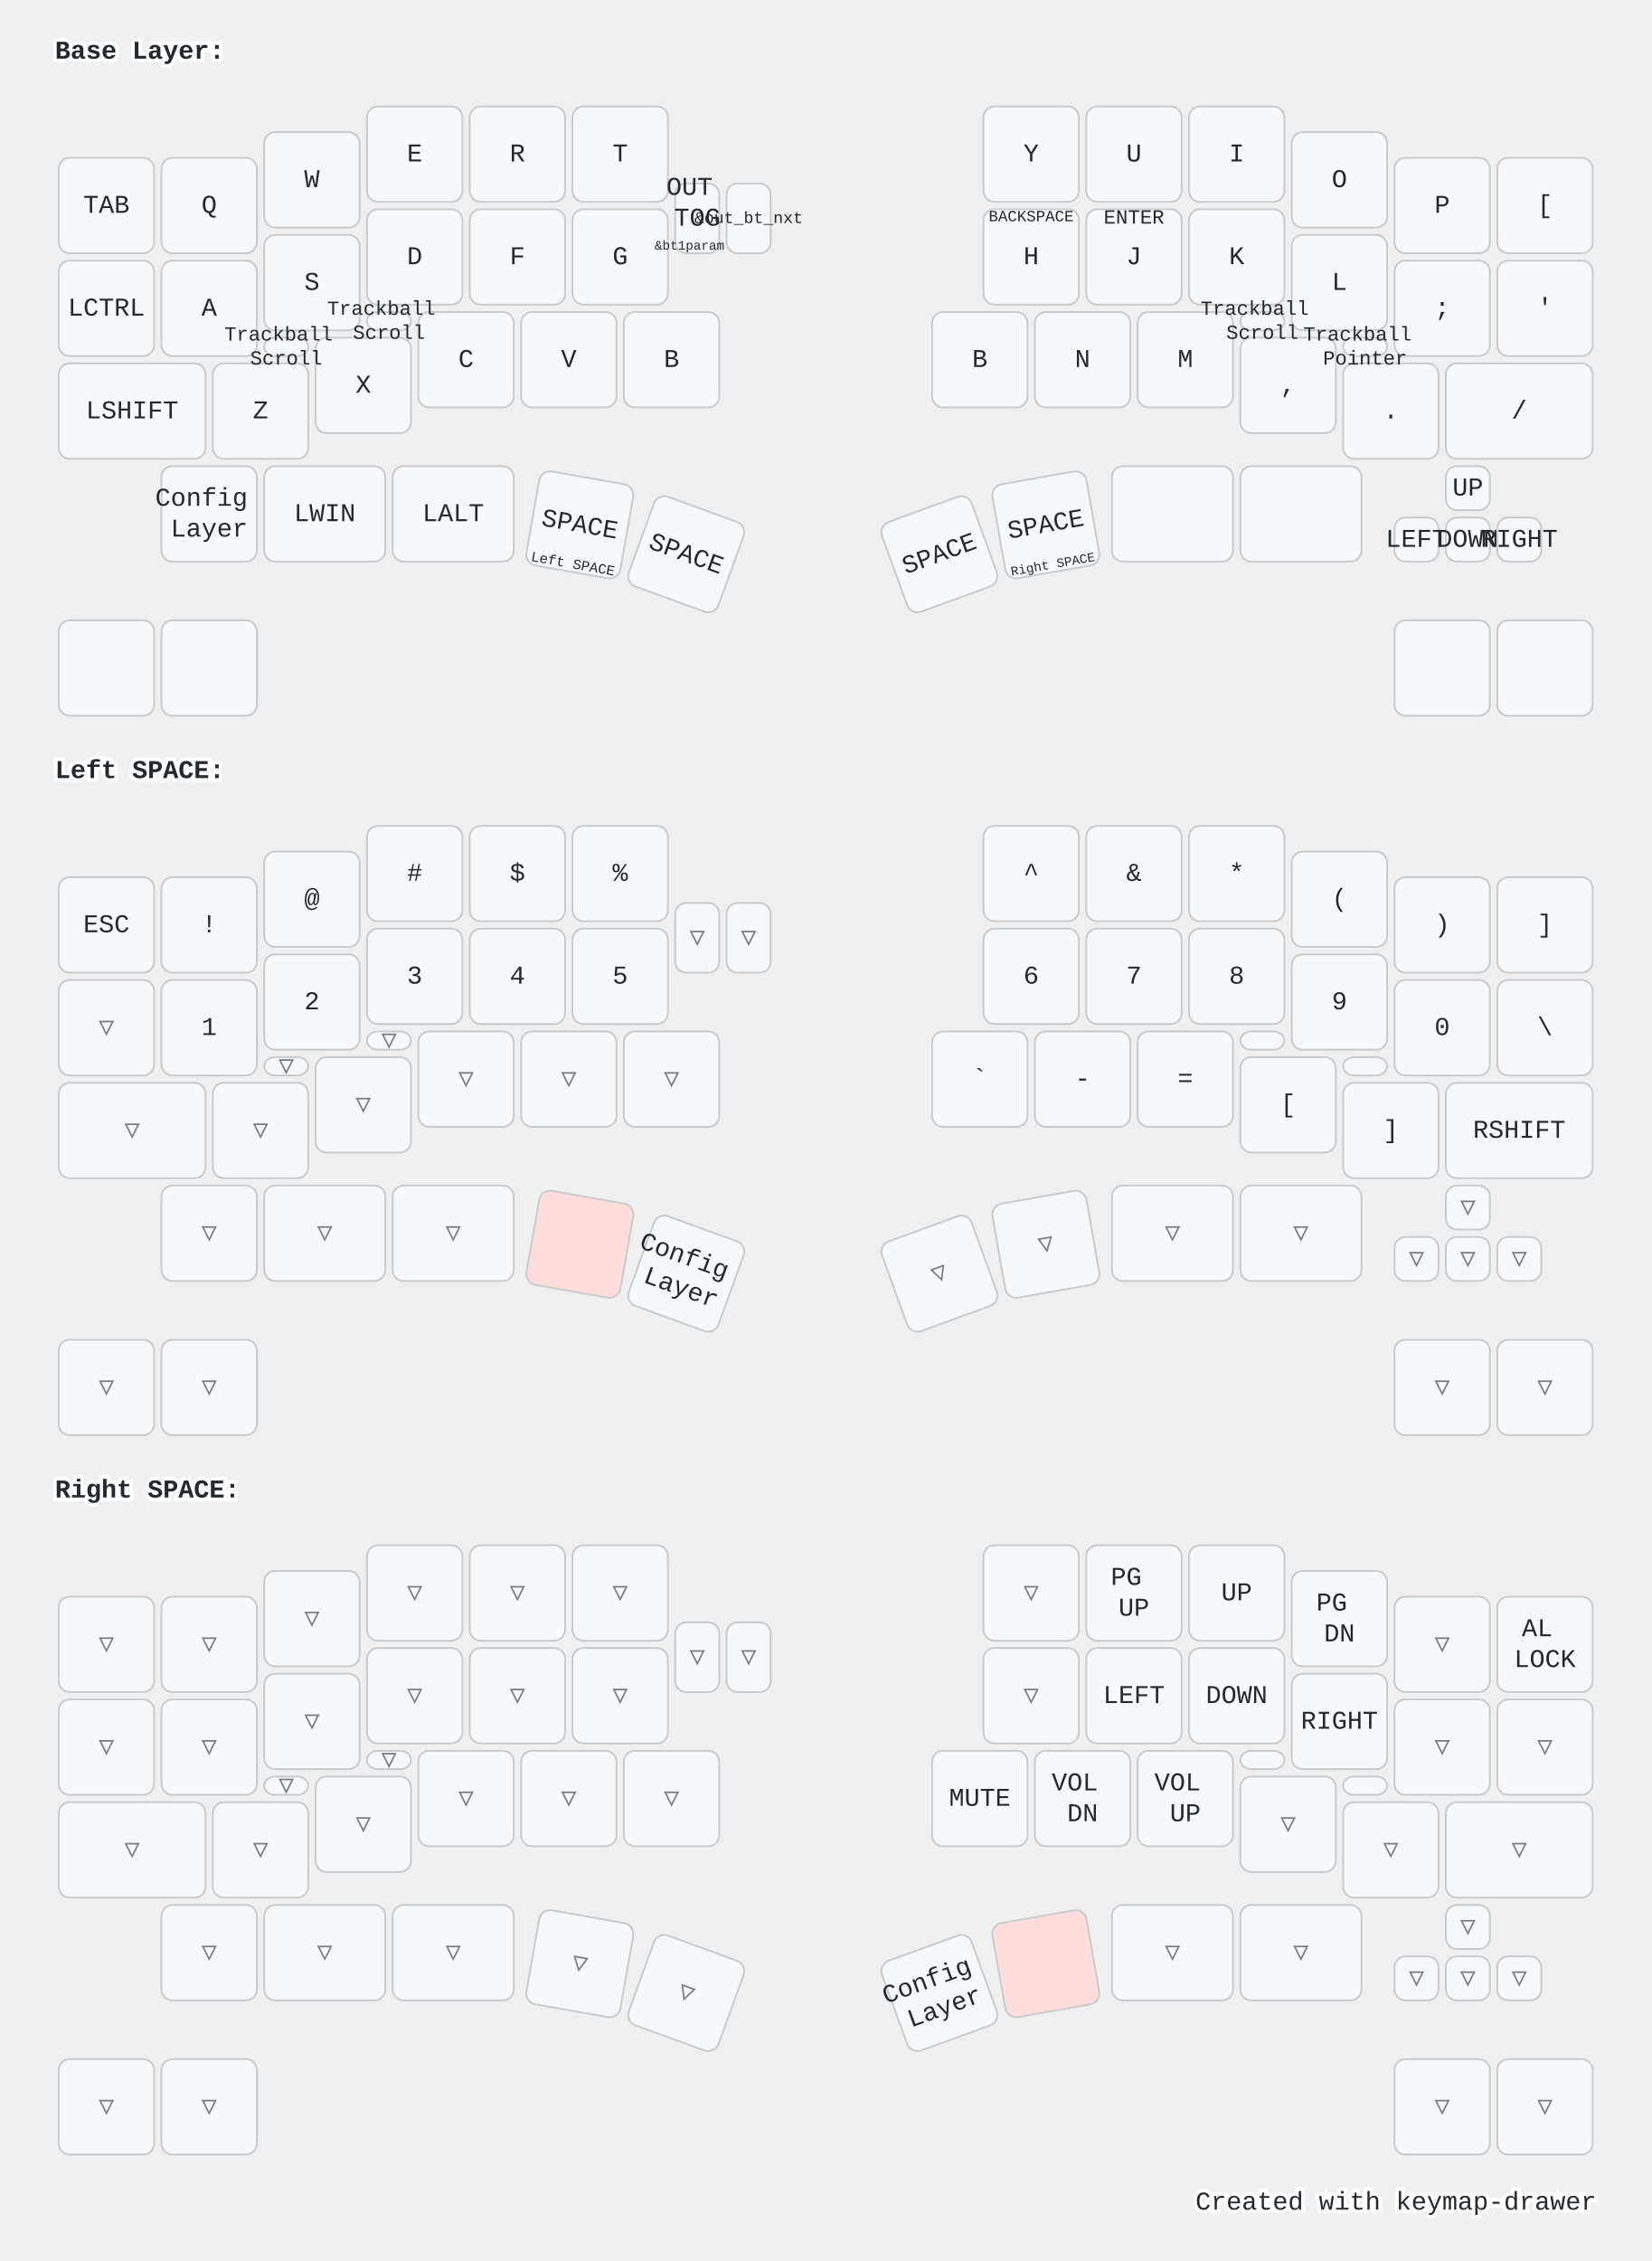
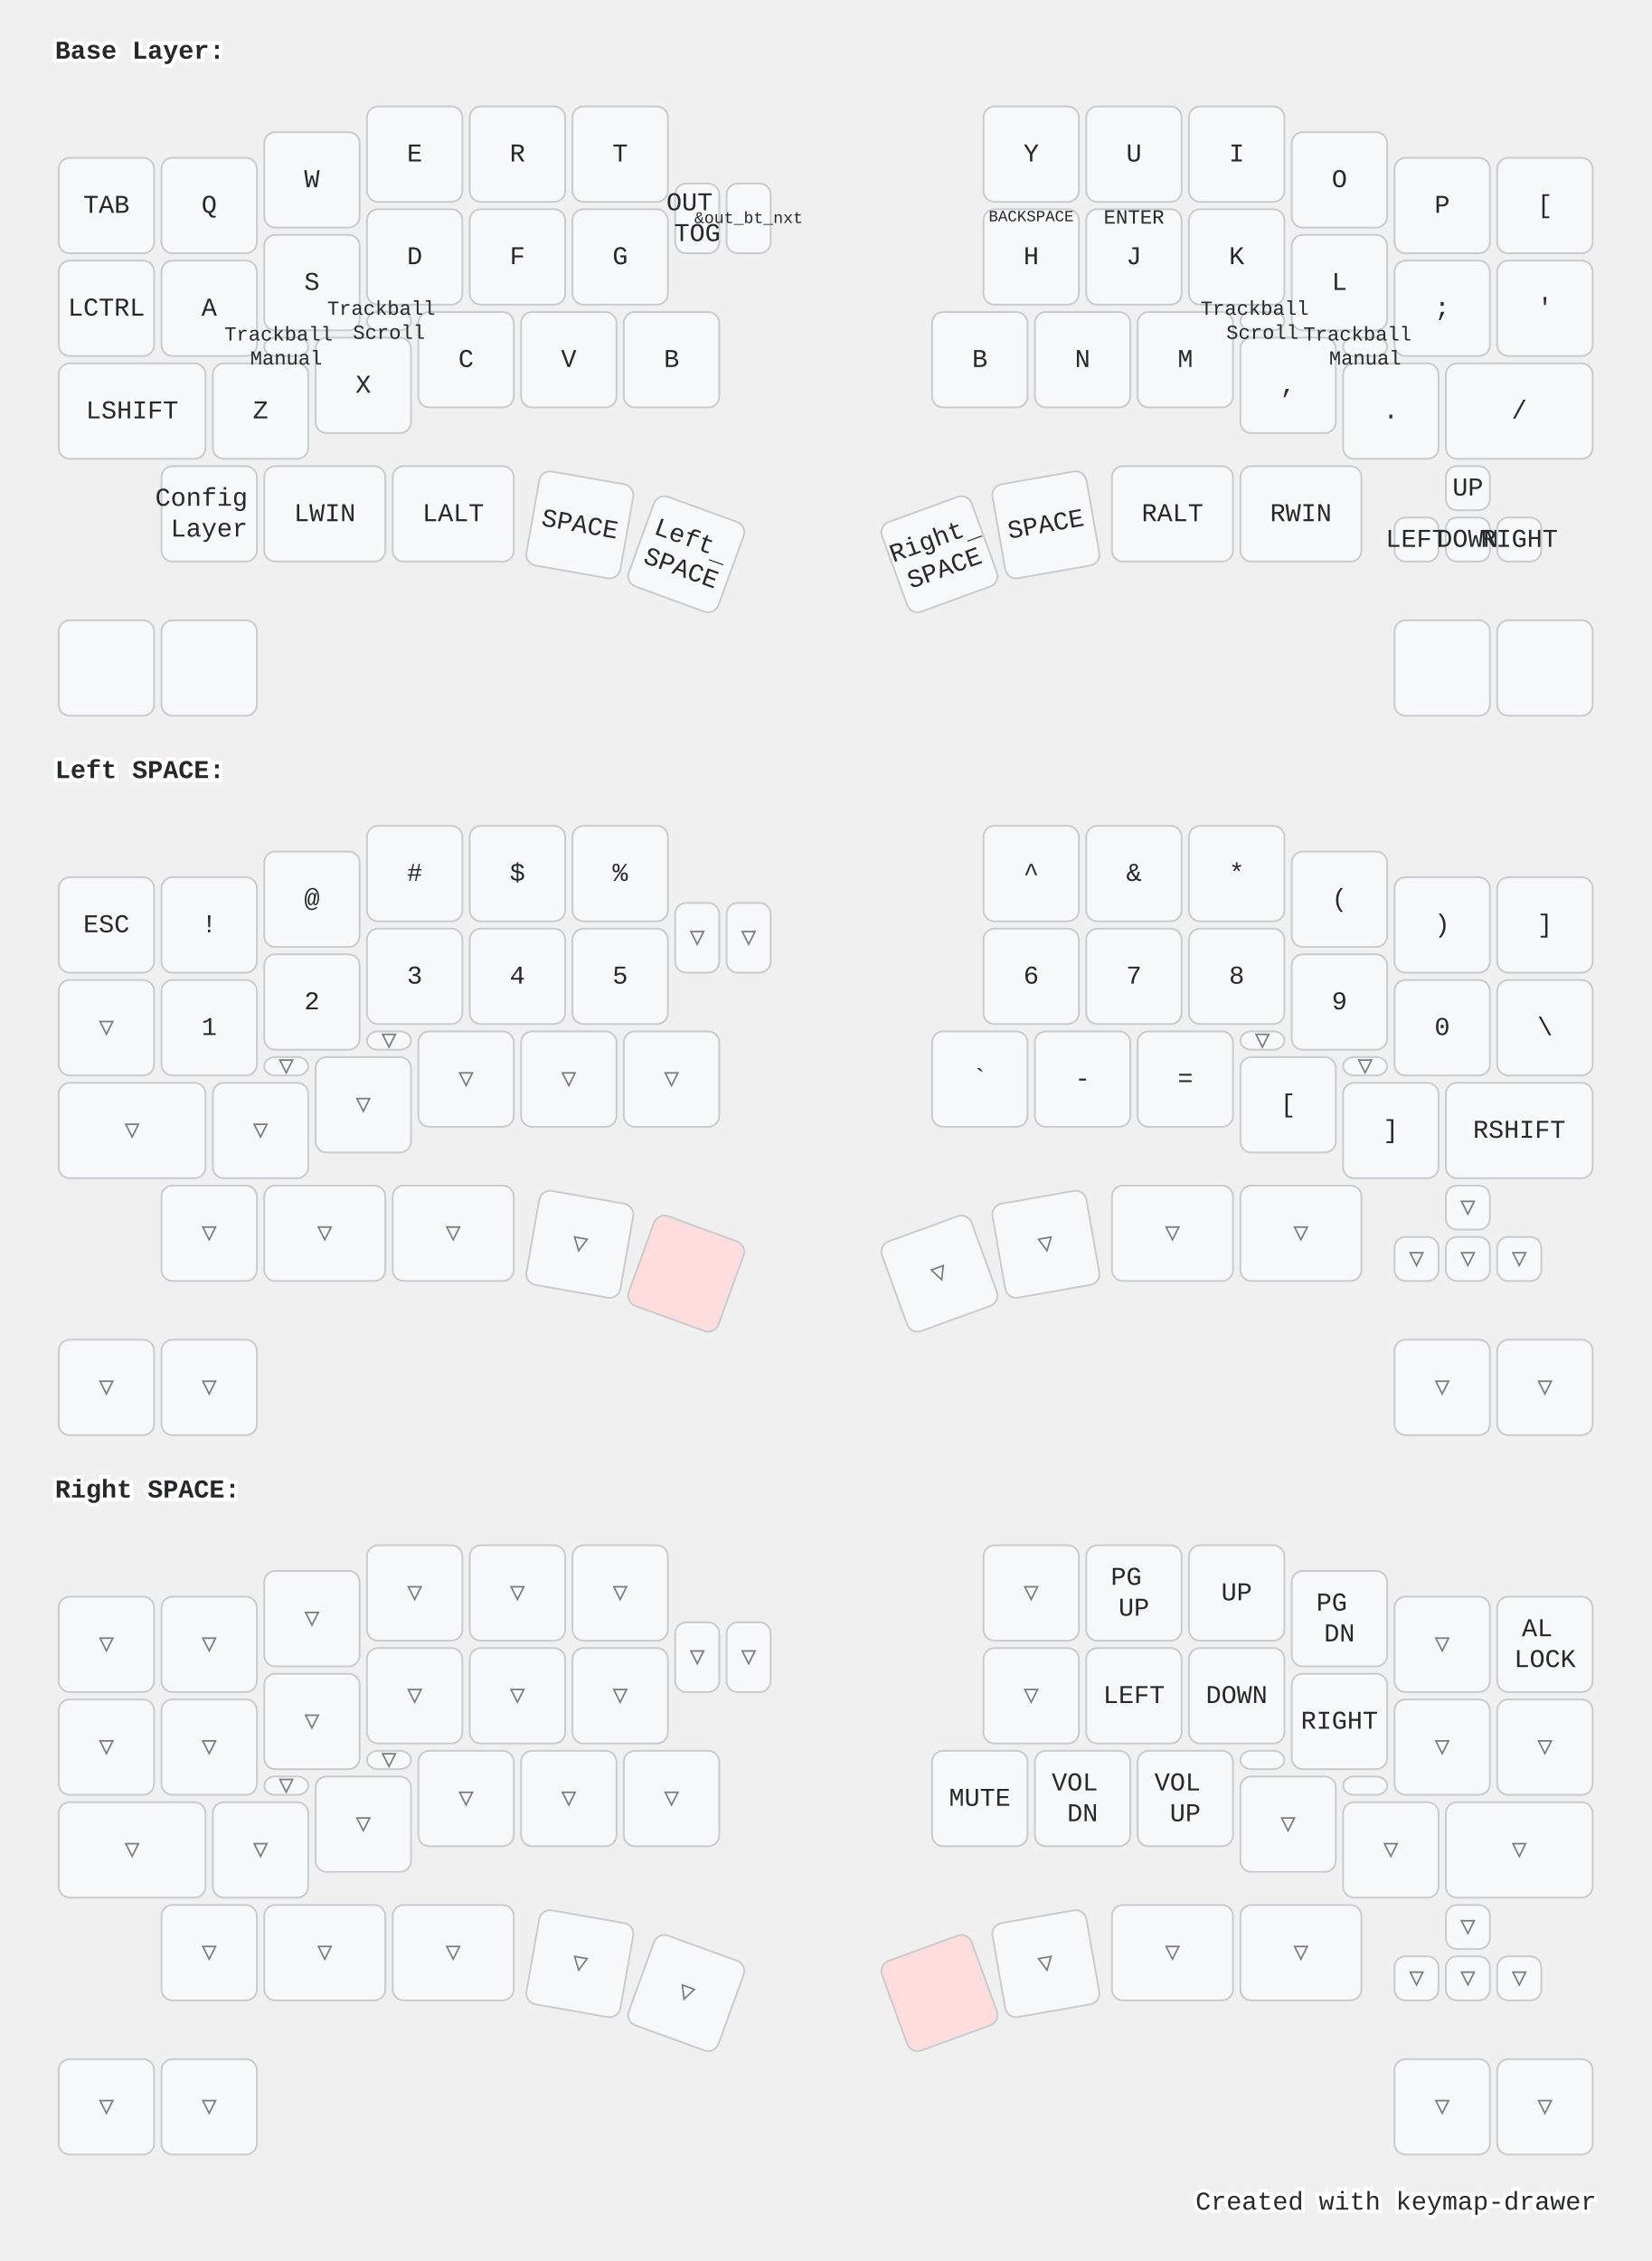
<svg xmlns="http://www.w3.org/2000/svg" width="900" height="1232" viewBox="0 0 900 1232" class="keymap">
  <style>/* inherit to force styles through use tags */
svg path {
    fill: inherit;
}

/* font and background color specifications */
svg.keymap {
    font-family: SFMono-Regular,Consolas,Liberation Mono,Menlo,monospace;
    font-size: 14px;
    font-kerning: normal;
    text-rendering: optimizeLegibility;
    fill: #24292e;
}

/* default key styling */
rect.key {
    fill: #f6f8fa;
}

rect.key, rect.combo {
    stroke: #c9cccf;
    stroke-width: 1;
}

/* default key side styling, only used is draw_key_sides is set */
rect.side {
    filter: brightness(90%);
}

/* color accent for combo boxes */
rect.combo, rect.combo-separate {
    fill: #cdf;
}

/* color accent for held keys */
rect.held, rect.combo.held {
    fill: #fdd;
}

/* color accent for ghost (optional) keys */
rect.ghost, rect.combo.ghost {
    stroke-dasharray: 4, 4;
    stroke-width: 2;
}

text {
    text-anchor: middle;
    dominant-baseline: middle;
}

/* styling for layer labels */
text.label {
    font-weight: bold;
    text-anchor: start;
    stroke: white;
    stroke-width: 4;
    paint-order: stroke;
}

/* styling for optional footer */
text.footer {
    text-anchor: end;
    dominant-baseline: auto;
    stroke: white;
    stroke-width: 4;
    paint-order: stroke;
}

/* styling for combo tap, and key non-tap label text */
text.combo, text.hold, text.shifted, text.left, text.right {
    font-size: 11px;
}

text.hold {
    text-anchor: middle;
    dominant-baseline: auto;
}

text.shifted {
    text-anchor: middle;
    dominant-baseline: hanging;
}

text.left {
    text-anchor: start;
}

text.right {
    text-anchor: end;
}

text.layer-activator {
    text-decoration: underline;
}

/* styling for hold/shifted label text in combo box */
text.combo.hold, text.combo.shifted, text.combo.left, text.combo.right {
    font-size: 8px;
}

/* lighter symbol for transparent keys */
text.trans {
    fill: #7b7e81;
}

/* styling for combo dendrons */
path.combo {
    stroke-width: 1;
    stroke: gray;
    fill: none;
}

/* Start Tabler Icons Cleanup */
/* cannot use height/width with glyphs */
.icon-tabler &gt; path {
    fill: inherit;
    stroke: inherit;
    stroke-width: 2;
}
/* hide tabler's default box */
.icon-tabler &gt; path[stroke="none"][fill="none"] {
    visibility: hidden;
}
/* End Tabler Icons Cleanup */

@media (prefers-color-scheme: dark) {
svg.keymap { fill: #d1d6db; }
rect.key { fill: #3f4750; }
rect.key, rect.combo { stroke: #60666c; }
rect.combo, rect.combo-separate { fill: #1f3d7a; }
rect.held, rect.combo.held { fill: #854747; }
text.label, text.footer { stroke: black; }
text.trans { fill: #7e8184; }
path.combo { stroke: #7f7f7f; }

}</style>
  <g transform="translate(30, 0)" class="layer-Base Layer">
    <text x="0" y="28" class="label" id="Base-Layer">Base Layer:</text>
    <g transform="translate(0, 56)">
      <g transform="translate(28, 56)" class="key keypos-0">
        <rect rx="6" ry="6" x="-26" y="-26" width="52" height="52" class="key" />
        <text x="0" y="0" class="key tap">TAB</text>
      </g>
      <g transform="translate(84, 56)" class="key keypos-1">
        <rect rx="6" ry="6" x="-26" y="-26" width="52" height="52" class="key" />
        <text x="0" y="0" class="key tap">Q</text>
      </g>
      <g transform="translate(140, 42)" class="key keypos-2">
        <rect rx="6" ry="6" x="-26" y="-26" width="52" height="52" class="key" />
        <text x="0" y="0" class="key tap">W</text>
      </g>
      <g transform="translate(196, 28)" class="key keypos-3">
        <rect rx="6" ry="6" x="-26" y="-26" width="52" height="52" class="key" />
        <text x="0" y="0" class="key tap">E</text>
      </g>
      <g transform="translate(252, 28)" class="key keypos-4">
        <rect rx="6" ry="6" x="-26" y="-26" width="52" height="52" class="key" />
        <text x="0" y="0" class="key tap">R</text>
      </g>
      <g transform="translate(308, 28)" class="key keypos-5">
        <rect rx="6" ry="6" x="-26" y="-26" width="52" height="52" class="key" />
        <text x="0" y="0" class="key tap">T</text>
      </g>
      <g transform="translate(532, 28)" class="key keypos-6">
        <rect rx="6" ry="6" x="-26" y="-26" width="52" height="52" class="key" />
        <text x="0" y="0" class="key tap">Y</text>
      </g>
      <g transform="translate(588, 28)" class="key keypos-7">
        <rect rx="6" ry="6" x="-26" y="-26" width="52" height="52" class="key" />
        <text x="0" y="0" class="key tap">U</text>
      </g>
      <g transform="translate(644, 28)" class="key keypos-8">
        <rect rx="6" ry="6" x="-26" y="-26" width="52" height="52" class="key" />
        <text x="0" y="0" class="key tap">I</text>
      </g>
      <g transform="translate(700, 42)" class="key keypos-9">
        <rect rx="6" ry="6" x="-26" y="-26" width="52" height="52" class="key" />
        <text x="0" y="0" class="key tap">O</text>
      </g>
      <g transform="translate(756, 56)" class="key keypos-10">
        <rect rx="6" ry="6" x="-26" y="-26" width="52" height="52" class="key" />
        <text x="0" y="0" class="key tap">P</text>
      </g>
      <g transform="translate(812, 56)" class="key keypos-11">
        <rect rx="6" ry="6" x="-26" y="-26" width="52" height="52" class="key" />
        <text x="0" y="0" class="key tap">[</text>
      </g>
      <g transform="translate(28, 112)" class="key keypos-12">
        <rect rx="6" ry="6" x="-26" y="-26" width="52" height="52" class="key" />
        <text x="0" y="0" class="key tap">LCTRL</text>
      </g>
      <g transform="translate(84, 112)" class="key keypos-13">
        <rect rx="6" ry="6" x="-26" y="-26" width="52" height="52" class="key" />
        <text x="0" y="0" class="key tap">A</text>
      </g>
      <g transform="translate(140, 98)" class="key keypos-14">
        <rect rx="6" ry="6" x="-26" y="-26" width="52" height="52" class="key" />
        <text x="0" y="0" class="key tap">S</text>
      </g>
      <g transform="translate(196, 84)" class="key keypos-15">
        <rect rx="6" ry="6" x="-26" y="-26" width="52" height="52" class="key" />
        <text x="0" y="0" class="key tap">D</text>
      </g>
      <g transform="translate(252, 84)" class="key keypos-16">
        <rect rx="6" ry="6" x="-26" y="-26" width="52" height="52" class="key" />
        <text x="0" y="0" class="key tap">F</text>
      </g>
      <g transform="translate(308, 84)" class="key keypos-17">
        <rect rx="6" ry="6" x="-26" y="-26" width="52" height="52" class="key" />
        <text x="0" y="0" class="key tap">G</text>
      </g>
      <g transform="translate(532, 84)" class="key keypos-18">
        <rect rx="6" ry="6" x="-26" y="-26" width="52" height="52" class="key" />
        <text x="0" y="0" class="key tap">H</text>
        <text x="0" y="-24" class="key shifted">
          <tspan style="font-size: 78%">BACKSPACE</tspan>
        </text>
      </g>
      <g transform="translate(588, 84)" class="key keypos-19">
        <rect rx="6" ry="6" x="-26" y="-26" width="52" height="52" class="key" />
        <text x="0" y="0" class="key tap">J</text>
        <text x="0" y="-24" class="key shifted">ENTER</text>
      </g>
      <g transform="translate(644, 84)" class="key keypos-20">
        <rect rx="6" ry="6" x="-26" y="-26" width="52" height="52" class="key" />
        <text x="0" y="0" class="key tap">K</text>
      </g>
      <g transform="translate(700, 98)" class="key keypos-21">
        <rect rx="6" ry="6" x="-26" y="-26" width="52" height="52" class="key" />
        <text x="0" y="0" class="key tap">L</text>
      </g>
      <g transform="translate(756, 112)" class="key keypos-22">
        <rect rx="6" ry="6" x="-26" y="-26" width="52" height="52" class="key" />
        <text x="0" y="0" class="key tap">;</text>
      </g>
      <g transform="translate(812, 112)" class="key keypos-23">
        <rect rx="6" ry="6" x="-26" y="-26" width="52" height="52" class="key" />
        <text x="0" y="0" class="key tap">'</text>
      </g>
      <g transform="translate(42, 168)" class="key keypos-24">
        <rect rx="6" ry="6" x="-40" y="-26" width="80" height="52" class="key" />
        <text x="0" y="0" class="key tap">LSHIFT</text>
      </g>
      <g transform="translate(112, 168)" class="key keypos-25">
        <rect rx="6" ry="6" x="-26" y="-26" width="52" height="52" class="key" />
        <text x="0" y="0" class="key tap">Z</text>
      </g>
      <g transform="translate(168, 154)" class="key keypos-26">
        <rect rx="6" ry="6" x="-26" y="-26" width="52" height="52" class="key" />
        <text x="0" y="0" class="key tap">X</text>
      </g>
      <g transform="translate(224, 140)" class="key keypos-27">
        <rect rx="6" ry="6" x="-26" y="-26" width="52" height="52" class="key" />
        <text x="0" y="0" class="key tap">C</text>
      </g>
      <g transform="translate(280, 140)" class="key keypos-28">
        <rect rx="6" ry="6" x="-26" y="-26" width="52" height="52" class="key" />
        <text x="0" y="0" class="key tap">V</text>
      </g>
      <g transform="translate(336, 140)" class="key keypos-29">
        <rect rx="6" ry="6" x="-26" y="-26" width="52" height="52" class="key" />
        <text x="0" y="0" class="key tap">B</text>
      </g>
      <g transform="translate(504, 140)" class="key keypos-30">
        <rect rx="6" ry="6" x="-26" y="-26" width="52" height="52" class="key" />
        <text x="0" y="0" class="key tap">B</text>
      </g>
      <g transform="translate(560, 140)" class="key keypos-31">
        <rect rx="6" ry="6" x="-26" y="-26" width="52" height="52" class="key" />
        <text x="0" y="0" class="key tap">N</text>
      </g>
      <g transform="translate(616, 140)" class="key keypos-32">
        <rect rx="6" ry="6" x="-26" y="-26" width="52" height="52" class="key" />
        <text x="0" y="0" class="key tap">M</text>
      </g>
      <g transform="translate(672, 154)" class="key keypos-33">
        <rect rx="6" ry="6" x="-26" y="-26" width="52" height="52" class="key" />
        <text x="0" y="0" class="key tap">,</text>
      </g>
      <g transform="translate(728, 168)" class="key keypos-34">
        <rect rx="6" ry="6" x="-26" y="-26" width="52" height="52" class="key" />
        <text x="0" y="0" class="key tap">.</text>
      </g>
      <g transform="translate(798, 168)" class="key keypos-35">
        <rect rx="6" ry="6" x="-40" y="-26" width="80" height="52" class="key" />
        <text x="0" y="0" class="key tap">/</text>
      </g>
      <g transform="translate(84, 224)" class="key keypos-36">
        <rect rx="6" ry="6" x="-26" y="-26" width="52" height="52" class="key" />
        <text x="0" y="0" class="key tap">
          <tspan x="0" dy="-0.6em">Config</tspan>
          <tspan x="0" dy="1.2em">Layer</tspan>
        </text>
      </g>
      <g transform="translate(147, 224)" class="key keypos-37">
        <rect rx="6" ry="6" x="-33" y="-26" width="66" height="52" class="key" />
        <text x="0" y="0" class="key tap">LWIN</text>
      </g>
      <g transform="translate(217, 224)" class="key keypos-38">
        <rect rx="6" ry="6" x="-33" y="-26" width="66" height="52" class="key" />
        <text x="0" y="0" class="key tap">LALT</text>
      </g>
      <g transform="translate(286, 230) rotate(10.0)" class="key keypos-39">
        <rect rx="6" ry="6" x="-26" y="-26" width="52" height="52" class="key" />
        <text x="0" y="0" class="key tap">SPACE</text>
+       </g>
+       <g transform="translate(344, 246) rotate(20.0)" class="key keypos-40">
+         <rect rx="6" ry="6" x="-26" y="-26" width="52" height="52" class="key" />
        <a href="#Left-SPACE">
-           <text x="0" y="24" class="key hold layer-activator">
-             <tspan style="font-size: 70%">Left SPACE</tspan>
+           <text x="0" y="0" class="key tap layer-activator">
+             <tspan x="0" dy="-0.6em">Left</tspan>
+             <tspan x="0" dy="1.2em">SPACE</tspan>
          </text>
        </a>
      </g>
-       <g transform="translate(344, 246) rotate(20.0)" class="key keypos-40">
-         <rect rx="6" ry="6" x="-26" y="-26" width="52" height="52" class="key" />
-         <text x="0" y="0" class="key tap">SPACE</text>
-       </g>
      <g transform="translate(482, 246) rotate(-20.0)" class="key keypos-41">
        <rect rx="6" ry="6" x="-26" y="-26" width="52" height="52" class="key" />
-         <text x="0" y="0" class="key tap">SPACE</text>
-       </g>
-       <g transform="translate(540, 230) rotate(-10.0)" class="key keypos-42">
-         <rect rx="6" ry="6" x="-26" y="-26" width="52" height="52" class="key" />
-         <text x="0" y="0" class="key tap">SPACE</text>
        <a href="#Right-SPACE">
-           <text x="0" y="24" class="key hold layer-activator">
-             <tspan style="font-size: 64%">Right SPACE</tspan>
+           <text x="0" y="0" class="key tap layer-activator">
+             <tspan x="0" dy="-0.6em">Right</tspan>
+             <tspan x="0" dy="1.2em">SPACE</tspan>
          </text>
        </a>
      </g>
+       <g transform="translate(540, 230) rotate(-10.0)" class="key keypos-42">
+         <rect rx="6" ry="6" x="-26" y="-26" width="52" height="52" class="key" />
+         <text x="0" y="0" class="key tap">SPACE</text>
+       </g>
      <g transform="translate(609, 224)" class="key keypos-43">
        <rect rx="6" ry="6" x="-33" y="-26" width="66" height="52" class="key" />
+         <text x="0" y="0" class="key tap">RALT</text>
      </g>
      <g transform="translate(679, 224)" class="key keypos-44">
        <rect rx="6" ry="6" x="-33" y="-26" width="66" height="52" class="key" />
+         <text x="0" y="0" class="key tap">RWIN</text>
      </g>
      <g transform="translate(350, 63)" class="key keypos-45">
        <rect rx="6" ry="6" x="-12" y="-19" width="24" height="38" class="key" />
        <text x="0" y="0" class="key tap">
-           <tspan x="0" dy="-1.2em">OUT</tspan>
+           <tspan x="0" dy="-0.6em">OUT</tspan>
          <tspan x="0" dy="1.2em">TOG</tspan>
-         </text>
-         <text x="0" y="17" class="key hold">
-           <tspan style="font-size: 64%">&amp;bt1param …</tspan>
        </text>
      </g>
      <g transform="translate(378, 63)" class="key keypos-46">
        <rect rx="6" ry="6" x="-12" y="-19" width="24" height="38" class="key" />
        <text x="0" y="0" class="key tap">
          <tspan style="font-size: 64%">&amp;out_bt_nxt</tspan>
        </text>
      </g>
      <g transform="translate(770, 210)" class="key keypos-47">
        <rect rx="6" ry="6" x="-12" y="-12" width="24" height="24" class="key" />
        <text x="0" y="0" class="key tap">UP</text>
      </g>
      <g transform="translate(742, 238)" class="key keypos-48">
        <rect rx="6" ry="6" x="-12" y="-12" width="24" height="24" class="key" />
        <text x="0" y="0" class="key tap">LEFT</text>
      </g>
      <g transform="translate(770, 238)" class="key keypos-49">
        <rect rx="6" ry="6" x="-12" y="-12" width="24" height="24" class="key" />
        <text x="0" y="0" class="key tap">DOWN</text>
      </g>
      <g transform="translate(798, 238)" class="key keypos-50">
        <rect rx="6" ry="6" x="-12" y="-12" width="24" height="24" class="key" />
        <text x="0" y="0" class="key tap">RIGHT</text>
      </g>
      <g transform="translate(126, 133)" class="key keypos-51">
        <rect rx="6" ry="6" x="-12" y="-5" width="24" height="10" class="key" />
        <text x="0" y="0" class="key tap">
          <tspan x="0" dy="-0.6em" style="font-size: 78%">Trackball</tspan>
-           <tspan x="0" dy="1.2em" style="font-size: 78%">Scroll</tspan>
+           <tspan x="0" dy="1.2em" style="font-size: 78%">Manual</tspan>
        </text>
      </g>
      <g transform="translate(182, 119)" class="key keypos-52">
        <rect rx="6" ry="6" x="-12" y="-5" width="24" height="10" class="key" />
        <text x="0" y="0" class="key tap">
          <tspan x="0" dy="-0.6em" style="font-size: 78%">Trackball</tspan>
          <tspan x="0" dy="1.2em" style="font-size: 78%">Scroll</tspan>
        </text>
      </g>
      <g transform="translate(28, 308)" class="key keypos-53">
        <rect rx="6" ry="6" x="-26" y="-26" width="52" height="52" class="key" />
      </g>
      <g transform="translate(84, 308)" class="key keypos-54">
        <rect rx="6" ry="6" x="-26" y="-26" width="52" height="52" class="key" />
      </g>
      <g transform="translate(658, 119)" class="key keypos-55">
        <rect rx="6" ry="6" x="-12" y="-5" width="24" height="10" class="key" />
        <text x="0" y="0" class="key tap">
          <tspan x="0" dy="-0.6em" style="font-size: 78%">Trackball</tspan>
          <tspan x="0" dy="1.2em" style="font-size: 78%">Scroll</tspan>
        </text>
      </g>
      <g transform="translate(714, 133)" class="key keypos-56">
        <rect rx="6" ry="6" x="-12" y="-5" width="24" height="10" class="key" />
        <text x="0" y="0" class="key tap">
          <tspan x="0" dy="-0.6em" style="font-size: 78%">Trackball</tspan>
-           <tspan x="0" dy="1.2em" style="font-size: 78%">Pointer</tspan>
+           <tspan x="0" dy="1.2em" style="font-size: 78%">Manual</tspan>
        </text>
      </g>
      <g transform="translate(756, 308)" class="key keypos-57">
        <rect rx="6" ry="6" x="-26" y="-26" width="52" height="52" class="key" />
      </g>
      <g transform="translate(812, 308)" class="key keypos-58">
        <rect rx="6" ry="6" x="-26" y="-26" width="52" height="52" class="key" />
      </g>
    </g>
  </g>
  <g transform="translate(30, 392)" class="layer-Left SPACE">
    <text x="0" y="28" class="label" id="Left-SPACE">Left SPACE:</text>
    <g transform="translate(0, 56)">
      <g transform="translate(28, 56)" class="key keypos-0">
        <rect rx="6" ry="6" x="-26" y="-26" width="52" height="52" class="key" />
        <text x="0" y="0" class="key tap">ESC</text>
      </g>
      <g transform="translate(84, 56)" class="key keypos-1">
        <rect rx="6" ry="6" x="-26" y="-26" width="52" height="52" class="key" />
        <text x="0" y="0" class="key tap">!</text>
      </g>
      <g transform="translate(140, 42)" class="key keypos-2">
        <rect rx="6" ry="6" x="-26" y="-26" width="52" height="52" class="key" />
        <text x="0" y="0" class="key tap">@</text>
      </g>
      <g transform="translate(196, 28)" class="key keypos-3">
        <rect rx="6" ry="6" x="-26" y="-26" width="52" height="52" class="key" />
        <text x="0" y="0" class="key tap">#</text>
      </g>
      <g transform="translate(252, 28)" class="key keypos-4">
        <rect rx="6" ry="6" x="-26" y="-26" width="52" height="52" class="key" />
        <text x="0" y="0" class="key tap">$</text>
      </g>
      <g transform="translate(308, 28)" class="key keypos-5">
        <rect rx="6" ry="6" x="-26" y="-26" width="52" height="52" class="key" />
        <text x="0" y="0" class="key tap">%</text>
      </g>
      <g transform="translate(532, 28)" class="key keypos-6">
        <rect rx="6" ry="6" x="-26" y="-26" width="52" height="52" class="key" />
        <text x="0" y="0" class="key tap">^</text>
      </g>
      <g transform="translate(588, 28)" class="key keypos-7">
        <rect rx="6" ry="6" x="-26" y="-26" width="52" height="52" class="key" />
        <text x="0" y="0" class="key tap">&amp;</text>
      </g>
      <g transform="translate(644, 28)" class="key keypos-8">
        <rect rx="6" ry="6" x="-26" y="-26" width="52" height="52" class="key" />
        <text x="0" y="0" class="key tap">*</text>
      </g>
      <g transform="translate(700, 42)" class="key keypos-9">
        <rect rx="6" ry="6" x="-26" y="-26" width="52" height="52" class="key" />
        <text x="0" y="0" class="key tap">(</text>
      </g>
      <g transform="translate(756, 56)" class="key keypos-10">
        <rect rx="6" ry="6" x="-26" y="-26" width="52" height="52" class="key" />
        <text x="0" y="0" class="key tap">)</text>
      </g>
      <g transform="translate(812, 56)" class="key keypos-11">
        <rect rx="6" ry="6" x="-26" y="-26" width="52" height="52" class="key" />
        <text x="0" y="0" class="key tap">]</text>
      </g>
      <g transform="translate(28, 112)" class="key trans keypos-12">
        <rect rx="6" ry="6" x="-26" y="-26" width="52" height="52" class="key trans" />
        <text x="0" y="0" class="key trans tap">▽</text>
      </g>
      <g transform="translate(84, 112)" class="key keypos-13">
        <rect rx="6" ry="6" x="-26" y="-26" width="52" height="52" class="key" />
        <text x="0" y="0" class="key tap">1</text>
      </g>
      <g transform="translate(140, 98)" class="key keypos-14">
        <rect rx="6" ry="6" x="-26" y="-26" width="52" height="52" class="key" />
        <text x="0" y="0" class="key tap">2</text>
      </g>
      <g transform="translate(196, 84)" class="key keypos-15">
        <rect rx="6" ry="6" x="-26" y="-26" width="52" height="52" class="key" />
        <text x="0" y="0" class="key tap">3</text>
      </g>
      <g transform="translate(252, 84)" class="key keypos-16">
        <rect rx="6" ry="6" x="-26" y="-26" width="52" height="52" class="key" />
        <text x="0" y="0" class="key tap">4</text>
      </g>
      <g transform="translate(308, 84)" class="key keypos-17">
        <rect rx="6" ry="6" x="-26" y="-26" width="52" height="52" class="key" />
        <text x="0" y="0" class="key tap">5</text>
      </g>
      <g transform="translate(532, 84)" class="key keypos-18">
        <rect rx="6" ry="6" x="-26" y="-26" width="52" height="52" class="key" />
        <text x="0" y="0" class="key tap">6</text>
      </g>
      <g transform="translate(588, 84)" class="key keypos-19">
        <rect rx="6" ry="6" x="-26" y="-26" width="52" height="52" class="key" />
        <text x="0" y="0" class="key tap">7</text>
      </g>
      <g transform="translate(644, 84)" class="key keypos-20">
        <rect rx="6" ry="6" x="-26" y="-26" width="52" height="52" class="key" />
        <text x="0" y="0" class="key tap">8</text>
      </g>
      <g transform="translate(700, 98)" class="key keypos-21">
        <rect rx="6" ry="6" x="-26" y="-26" width="52" height="52" class="key" />
        <text x="0" y="0" class="key tap">9</text>
      </g>
      <g transform="translate(756, 112)" class="key keypos-22">
        <rect rx="6" ry="6" x="-26" y="-26" width="52" height="52" class="key" />
        <text x="0" y="0" class="key tap">0</text>
      </g>
      <g transform="translate(812, 112)" class="key keypos-23">
        <rect rx="6" ry="6" x="-26" y="-26" width="52" height="52" class="key" />
        <text x="0" y="0" class="key tap">\</text>
      </g>
      <g transform="translate(42, 168)" class="key trans keypos-24">
        <rect rx="6" ry="6" x="-40" y="-26" width="80" height="52" class="key trans" />
        <text x="0" y="0" class="key trans tap">▽</text>
      </g>
      <g transform="translate(112, 168)" class="key trans keypos-25">
        <rect rx="6" ry="6" x="-26" y="-26" width="52" height="52" class="key trans" />
        <text x="0" y="0" class="key trans tap">▽</text>
      </g>
      <g transform="translate(168, 154)" class="key trans keypos-26">
        <rect rx="6" ry="6" x="-26" y="-26" width="52" height="52" class="key trans" />
        <text x="0" y="0" class="key trans tap">▽</text>
      </g>
      <g transform="translate(224, 140)" class="key trans keypos-27">
        <rect rx="6" ry="6" x="-26" y="-26" width="52" height="52" class="key trans" />
        <text x="0" y="0" class="key trans tap">▽</text>
      </g>
      <g transform="translate(280, 140)" class="key trans keypos-28">
        <rect rx="6" ry="6" x="-26" y="-26" width="52" height="52" class="key trans" />
        <text x="0" y="0" class="key trans tap">▽</text>
      </g>
      <g transform="translate(336, 140)" class="key trans keypos-29">
        <rect rx="6" ry="6" x="-26" y="-26" width="52" height="52" class="key trans" />
        <text x="0" y="0" class="key trans tap">▽</text>
      </g>
      <g transform="translate(504, 140)" class="key keypos-30">
        <rect rx="6" ry="6" x="-26" y="-26" width="52" height="52" class="key" />
        <text x="0" y="0" class="key tap">`</text>
      </g>
      <g transform="translate(560, 140)" class="key keypos-31">
        <rect rx="6" ry="6" x="-26" y="-26" width="52" height="52" class="key" />
        <text x="0" y="0" class="key tap">-</text>
      </g>
      <g transform="translate(616, 140)" class="key keypos-32">
        <rect rx="6" ry="6" x="-26" y="-26" width="52" height="52" class="key" />
        <text x="0" y="0" class="key tap">=</text>
      </g>
      <g transform="translate(672, 154)" class="key keypos-33">
        <rect rx="6" ry="6" x="-26" y="-26" width="52" height="52" class="key" />
        <text x="0" y="0" class="key tap">[</text>
      </g>
      <g transform="translate(728, 168)" class="key keypos-34">
        <rect rx="6" ry="6" x="-26" y="-26" width="52" height="52" class="key" />
        <text x="0" y="0" class="key tap">]</text>
      </g>
      <g transform="translate(798, 168)" class="key keypos-35">
        <rect rx="6" ry="6" x="-40" y="-26" width="80" height="52" class="key" />
        <text x="0" y="0" class="key tap">RSHIFT</text>
      </g>
      <g transform="translate(84, 224)" class="key trans keypos-36">
        <rect rx="6" ry="6" x="-26" y="-26" width="52" height="52" class="key trans" />
        <text x="0" y="0" class="key trans tap">▽</text>
      </g>
      <g transform="translate(147, 224)" class="key trans keypos-37">
        <rect rx="6" ry="6" x="-33" y="-26" width="66" height="52" class="key trans" />
        <text x="0" y="0" class="key trans tap">▽</text>
      </g>
      <g transform="translate(217, 224)" class="key trans keypos-38">
        <rect rx="6" ry="6" x="-33" y="-26" width="66" height="52" class="key trans" />
        <text x="0" y="0" class="key trans tap">▽</text>
      </g>
-       <g transform="translate(286, 230) rotate(10.0)" class="key held keypos-39">
+       <g transform="translate(286, 230) rotate(10.0)" class="key trans keypos-39">
+         <rect rx="6" ry="6" x="-26" y="-26" width="52" height="52" class="key trans" />
+         <text x="0" y="0" class="key trans tap">▽</text>
+       </g>
+       <g transform="translate(344, 246) rotate(20.0)" class="key held keypos-40">
        <rect rx="6" ry="6" x="-26" y="-26" width="52" height="52" class="key held" />
-       </g>
-       <g transform="translate(344, 246) rotate(20.0)" class="key keypos-40">
-         <rect rx="6" ry="6" x="-26" y="-26" width="52" height="52" class="key" />
-         <text x="0" y="0" class="key tap">
-           <tspan x="0" dy="-0.6em">Config</tspan>
-           <tspan x="0" dy="1.2em">Layer</tspan>
-         </text>
      </g>
      <g transform="translate(482, 246) rotate(-20.0)" class="key trans keypos-41">
        <rect rx="6" ry="6" x="-26" y="-26" width="52" height="52" class="key trans" />
        <text x="0" y="0" class="key trans tap">▽</text>
      </g>
      <g transform="translate(540, 230) rotate(-10.0)" class="key trans keypos-42">
        <rect rx="6" ry="6" x="-26" y="-26" width="52" height="52" class="key trans" />
        <text x="0" y="0" class="key trans tap">▽</text>
      </g>
      <g transform="translate(609, 224)" class="key trans keypos-43">
        <rect rx="6" ry="6" x="-33" y="-26" width="66" height="52" class="key trans" />
        <text x="0" y="0" class="key trans tap">▽</text>
      </g>
      <g transform="translate(679, 224)" class="key trans keypos-44">
        <rect rx="6" ry="6" x="-33" y="-26" width="66" height="52" class="key trans" />
        <text x="0" y="0" class="key trans tap">▽</text>
      </g>
      <g transform="translate(350, 63)" class="key trans keypos-45">
        <rect rx="6" ry="6" x="-12" y="-19" width="24" height="38" class="key trans" />
        <text x="0" y="0" class="key trans tap">▽</text>
      </g>
      <g transform="translate(378, 63)" class="key trans keypos-46">
        <rect rx="6" ry="6" x="-12" y="-19" width="24" height="38" class="key trans" />
        <text x="0" y="0" class="key trans tap">▽</text>
      </g>
      <g transform="translate(770, 210)" class="key trans keypos-47">
        <rect rx="6" ry="6" x="-12" y="-12" width="24" height="24" class="key trans" />
        <text x="0" y="0" class="key trans tap">▽</text>
      </g>
      <g transform="translate(742, 238)" class="key trans keypos-48">
        <rect rx="6" ry="6" x="-12" y="-12" width="24" height="24" class="key trans" />
        <text x="0" y="0" class="key trans tap">▽</text>
      </g>
      <g transform="translate(770, 238)" class="key trans keypos-49">
        <rect rx="6" ry="6" x="-12" y="-12" width="24" height="24" class="key trans" />
        <text x="0" y="0" class="key trans tap">▽</text>
      </g>
      <g transform="translate(798, 238)" class="key trans keypos-50">
        <rect rx="6" ry="6" x="-12" y="-12" width="24" height="24" class="key trans" />
        <text x="0" y="0" class="key trans tap">▽</text>
      </g>
      <g transform="translate(126, 133)" class="key trans keypos-51">
        <rect rx="6" ry="6" x="-12" y="-5" width="24" height="10" class="key trans" />
        <text x="0" y="0" class="key trans tap">▽</text>
      </g>
      <g transform="translate(182, 119)" class="key trans keypos-52">
        <rect rx="6" ry="6" x="-12" y="-5" width="24" height="10" class="key trans" />
        <text x="0" y="0" class="key trans tap">▽</text>
      </g>
      <g transform="translate(28, 308)" class="key trans keypos-53">
        <rect rx="6" ry="6" x="-26" y="-26" width="52" height="52" class="key trans" />
        <text x="0" y="0" class="key trans tap">▽</text>
      </g>
      <g transform="translate(84, 308)" class="key trans keypos-54">
        <rect rx="6" ry="6" x="-26" y="-26" width="52" height="52" class="key trans" />
        <text x="0" y="0" class="key trans tap">▽</text>
      </g>
-       <g transform="translate(658, 119)" class="key keypos-55">
-         <rect rx="6" ry="6" x="-12" y="-5" width="24" height="10" class="key" />
-       </g>
-       <g transform="translate(714, 133)" class="key keypos-56">
-         <rect rx="6" ry="6" x="-12" y="-5" width="24" height="10" class="key" />
+       <g transform="translate(658, 119)" class="key trans keypos-55">
+         <rect rx="6" ry="6" x="-12" y="-5" width="24" height="10" class="key trans" />
+         <text x="0" y="0" class="key trans tap">▽</text>
+       </g>
+       <g transform="translate(714, 133)" class="key trans keypos-56">
+         <rect rx="6" ry="6" x="-12" y="-5" width="24" height="10" class="key trans" />
+         <text x="0" y="0" class="key trans tap">▽</text>
      </g>
      <g transform="translate(756, 308)" class="key trans keypos-57">
        <rect rx="6" ry="6" x="-26" y="-26" width="52" height="52" class="key trans" />
        <text x="0" y="0" class="key trans tap">▽</text>
      </g>
      <g transform="translate(812, 308)" class="key trans keypos-58">
        <rect rx="6" ry="6" x="-26" y="-26" width="52" height="52" class="key trans" />
        <text x="0" y="0" class="key trans tap">▽</text>
      </g>
    </g>
  </g>
  <g transform="translate(30, 784)" class="layer-Right SPACE">
    <text x="0" y="28" class="label" id="Right-SPACE">Right SPACE:</text>
    <g transform="translate(0, 56)">
      <g transform="translate(28, 56)" class="key trans keypos-0">
        <rect rx="6" ry="6" x="-26" y="-26" width="52" height="52" class="key trans" />
        <text x="0" y="0" class="key trans tap">▽</text>
      </g>
      <g transform="translate(84, 56)" class="key trans keypos-1">
        <rect rx="6" ry="6" x="-26" y="-26" width="52" height="52" class="key trans" />
        <text x="0" y="0" class="key trans tap">▽</text>
      </g>
      <g transform="translate(140, 42)" class="key trans keypos-2">
        <rect rx="6" ry="6" x="-26" y="-26" width="52" height="52" class="key trans" />
        <text x="0" y="0" class="key trans tap">▽</text>
      </g>
      <g transform="translate(196, 28)" class="key trans keypos-3">
        <rect rx="6" ry="6" x="-26" y="-26" width="52" height="52" class="key trans" />
        <text x="0" y="0" class="key trans tap">▽</text>
      </g>
      <g transform="translate(252, 28)" class="key trans keypos-4">
        <rect rx="6" ry="6" x="-26" y="-26" width="52" height="52" class="key trans" />
        <text x="0" y="0" class="key trans tap">▽</text>
      </g>
      <g transform="translate(308, 28)" class="key trans keypos-5">
        <rect rx="6" ry="6" x="-26" y="-26" width="52" height="52" class="key trans" />
        <text x="0" y="0" class="key trans tap">▽</text>
      </g>
      <g transform="translate(532, 28)" class="key trans keypos-6">
        <rect rx="6" ry="6" x="-26" y="-26" width="52" height="52" class="key trans" />
        <text x="0" y="0" class="key trans tap">▽</text>
      </g>
      <g transform="translate(588, 28)" class="key keypos-7">
        <rect rx="6" ry="6" x="-26" y="-26" width="52" height="52" class="key" />
        <text x="0" y="0" class="key tap">
          <tspan x="0" dy="-0.6em">PG</tspan>
          <tspan x="0" dy="1.2em">UP</tspan>
        </text>
      </g>
      <g transform="translate(644, 28)" class="key keypos-8">
        <rect rx="6" ry="6" x="-26" y="-26" width="52" height="52" class="key" />
        <text x="0" y="0" class="key tap">UP</text>
      </g>
      <g transform="translate(700, 42)" class="key keypos-9">
        <rect rx="6" ry="6" x="-26" y="-26" width="52" height="52" class="key" />
        <text x="0" y="0" class="key tap">
          <tspan x="0" dy="-0.6em">PG</tspan>
          <tspan x="0" dy="1.2em">DN</tspan>
        </text>
      </g>
      <g transform="translate(756, 56)" class="key trans keypos-10">
        <rect rx="6" ry="6" x="-26" y="-26" width="52" height="52" class="key trans" />
        <text x="0" y="0" class="key trans tap">▽</text>
      </g>
      <g transform="translate(812, 56)" class="key keypos-11">
        <rect rx="6" ry="6" x="-26" y="-26" width="52" height="52" class="key" />
        <text x="0" y="0" class="key tap">
          <tspan x="0" dy="-0.6em">AL</tspan>
          <tspan x="0" dy="1.2em">LOCK</tspan>
        </text>
      </g>
      <g transform="translate(28, 112)" class="key trans keypos-12">
        <rect rx="6" ry="6" x="-26" y="-26" width="52" height="52" class="key trans" />
        <text x="0" y="0" class="key trans tap">▽</text>
      </g>
      <g transform="translate(84, 112)" class="key trans keypos-13">
        <rect rx="6" ry="6" x="-26" y="-26" width="52" height="52" class="key trans" />
        <text x="0" y="0" class="key trans tap">▽</text>
      </g>
      <g transform="translate(140, 98)" class="key trans keypos-14">
        <rect rx="6" ry="6" x="-26" y="-26" width="52" height="52" class="key trans" />
        <text x="0" y="0" class="key trans tap">▽</text>
      </g>
      <g transform="translate(196, 84)" class="key trans keypos-15">
        <rect rx="6" ry="6" x="-26" y="-26" width="52" height="52" class="key trans" />
        <text x="0" y="0" class="key trans tap">▽</text>
      </g>
      <g transform="translate(252, 84)" class="key trans keypos-16">
        <rect rx="6" ry="6" x="-26" y="-26" width="52" height="52" class="key trans" />
        <text x="0" y="0" class="key trans tap">▽</text>
      </g>
      <g transform="translate(308, 84)" class="key trans keypos-17">
        <rect rx="6" ry="6" x="-26" y="-26" width="52" height="52" class="key trans" />
        <text x="0" y="0" class="key trans tap">▽</text>
      </g>
      <g transform="translate(532, 84)" class="key trans keypos-18">
        <rect rx="6" ry="6" x="-26" y="-26" width="52" height="52" class="key trans" />
        <text x="0" y="0" class="key trans tap">▽</text>
      </g>
      <g transform="translate(588, 84)" class="key keypos-19">
        <rect rx="6" ry="6" x="-26" y="-26" width="52" height="52" class="key" />
        <text x="0" y="0" class="key tap">LEFT</text>
      </g>
      <g transform="translate(644, 84)" class="key keypos-20">
        <rect rx="6" ry="6" x="-26" y="-26" width="52" height="52" class="key" />
        <text x="0" y="0" class="key tap">DOWN</text>
      </g>
      <g transform="translate(700, 98)" class="key keypos-21">
        <rect rx="6" ry="6" x="-26" y="-26" width="52" height="52" class="key" />
        <text x="0" y="0" class="key tap">RIGHT</text>
      </g>
      <g transform="translate(756, 112)" class="key trans keypos-22">
        <rect rx="6" ry="6" x="-26" y="-26" width="52" height="52" class="key trans" />
        <text x="0" y="0" class="key trans tap">▽</text>
      </g>
      <g transform="translate(812, 112)" class="key trans keypos-23">
        <rect rx="6" ry="6" x="-26" y="-26" width="52" height="52" class="key trans" />
        <text x="0" y="0" class="key trans tap">▽</text>
      </g>
      <g transform="translate(42, 168)" class="key trans keypos-24">
        <rect rx="6" ry="6" x="-40" y="-26" width="80" height="52" class="key trans" />
        <text x="0" y="0" class="key trans tap">▽</text>
      </g>
      <g transform="translate(112, 168)" class="key trans keypos-25">
        <rect rx="6" ry="6" x="-26" y="-26" width="52" height="52" class="key trans" />
        <text x="0" y="0" class="key trans tap">▽</text>
      </g>
      <g transform="translate(168, 154)" class="key trans keypos-26">
        <rect rx="6" ry="6" x="-26" y="-26" width="52" height="52" class="key trans" />
        <text x="0" y="0" class="key trans tap">▽</text>
      </g>
      <g transform="translate(224, 140)" class="key trans keypos-27">
        <rect rx="6" ry="6" x="-26" y="-26" width="52" height="52" class="key trans" />
        <text x="0" y="0" class="key trans tap">▽</text>
      </g>
      <g transform="translate(280, 140)" class="key trans keypos-28">
        <rect rx="6" ry="6" x="-26" y="-26" width="52" height="52" class="key trans" />
        <text x="0" y="0" class="key trans tap">▽</text>
      </g>
      <g transform="translate(336, 140)" class="key trans keypos-29">
        <rect rx="6" ry="6" x="-26" y="-26" width="52" height="52" class="key trans" />
        <text x="0" y="0" class="key trans tap">▽</text>
      </g>
      <g transform="translate(504, 140)" class="key keypos-30">
        <rect rx="6" ry="6" x="-26" y="-26" width="52" height="52" class="key" />
        <text x="0" y="0" class="key tap">MUTE</text>
      </g>
      <g transform="translate(560, 140)" class="key keypos-31">
        <rect rx="6" ry="6" x="-26" y="-26" width="52" height="52" class="key" />
        <text x="0" y="0" class="key tap">
          <tspan x="0" dy="-0.6em">VOL</tspan>
          <tspan x="0" dy="1.2em">DN</tspan>
        </text>
      </g>
      <g transform="translate(616, 140)" class="key keypos-32">
        <rect rx="6" ry="6" x="-26" y="-26" width="52" height="52" class="key" />
        <text x="0" y="0" class="key tap">
          <tspan x="0" dy="-0.6em">VOL</tspan>
          <tspan x="0" dy="1.2em">UP</tspan>
        </text>
      </g>
      <g transform="translate(672, 154)" class="key trans keypos-33">
        <rect rx="6" ry="6" x="-26" y="-26" width="52" height="52" class="key trans" />
        <text x="0" y="0" class="key trans tap">▽</text>
      </g>
      <g transform="translate(728, 168)" class="key trans keypos-34">
        <rect rx="6" ry="6" x="-26" y="-26" width="52" height="52" class="key trans" />
        <text x="0" y="0" class="key trans tap">▽</text>
      </g>
      <g transform="translate(798, 168)" class="key trans keypos-35">
        <rect rx="6" ry="6" x="-40" y="-26" width="80" height="52" class="key trans" />
        <text x="0" y="0" class="key trans tap">▽</text>
      </g>
      <g transform="translate(84, 224)" class="key trans keypos-36">
        <rect rx="6" ry="6" x="-26" y="-26" width="52" height="52" class="key trans" />
        <text x="0" y="0" class="key trans tap">▽</text>
      </g>
      <g transform="translate(147, 224)" class="key trans keypos-37">
        <rect rx="6" ry="6" x="-33" y="-26" width="66" height="52" class="key trans" />
        <text x="0" y="0" class="key trans tap">▽</text>
      </g>
      <g transform="translate(217, 224)" class="key trans keypos-38">
        <rect rx="6" ry="6" x="-33" y="-26" width="66" height="52" class="key trans" />
        <text x="0" y="0" class="key trans tap">▽</text>
      </g>
      <g transform="translate(286, 230) rotate(10.0)" class="key trans keypos-39">
        <rect rx="6" ry="6" x="-26" y="-26" width="52" height="52" class="key trans" />
        <text x="0" y="0" class="key trans tap">▽</text>
      </g>
      <g transform="translate(344, 246) rotate(20.0)" class="key trans keypos-40">
        <rect rx="6" ry="6" x="-26" y="-26" width="52" height="52" class="key trans" />
        <text x="0" y="0" class="key trans tap">▽</text>
      </g>
-       <g transform="translate(482, 246) rotate(-20.0)" class="key keypos-41">
-         <rect rx="6" ry="6" x="-26" y="-26" width="52" height="52" class="key" />
-         <text x="0" y="0" class="key tap">
-           <tspan x="0" dy="-0.6em">Config</tspan>
-           <tspan x="0" dy="1.2em">Layer</tspan>
-         </text>
-       </g>
-       <g transform="translate(540, 230) rotate(-10.0)" class="key held keypos-42">
+       <g transform="translate(482, 246) rotate(-20.0)" class="key held keypos-41">
        <rect rx="6" ry="6" x="-26" y="-26" width="52" height="52" class="key held" />
+       </g>
+       <g transform="translate(540, 230) rotate(-10.0)" class="key trans keypos-42">
+         <rect rx="6" ry="6" x="-26" y="-26" width="52" height="52" class="key trans" />
+         <text x="0" y="0" class="key trans tap">▽</text>
      </g>
      <g transform="translate(609, 224)" class="key trans keypos-43">
        <rect rx="6" ry="6" x="-33" y="-26" width="66" height="52" class="key trans" />
        <text x="0" y="0" class="key trans tap">▽</text>
      </g>
      <g transform="translate(679, 224)" class="key trans keypos-44">
        <rect rx="6" ry="6" x="-33" y="-26" width="66" height="52" class="key trans" />
        <text x="0" y="0" class="key trans tap">▽</text>
      </g>
      <g transform="translate(350, 63)" class="key trans keypos-45">
        <rect rx="6" ry="6" x="-12" y="-19" width="24" height="38" class="key trans" />
        <text x="0" y="0" class="key trans tap">▽</text>
      </g>
      <g transform="translate(378, 63)" class="key trans keypos-46">
        <rect rx="6" ry="6" x="-12" y="-19" width="24" height="38" class="key trans" />
        <text x="0" y="0" class="key trans tap">▽</text>
      </g>
      <g transform="translate(770, 210)" class="key trans keypos-47">
        <rect rx="6" ry="6" x="-12" y="-12" width="24" height="24" class="key trans" />
        <text x="0" y="0" class="key trans tap">▽</text>
      </g>
      <g transform="translate(742, 238)" class="key trans keypos-48">
        <rect rx="6" ry="6" x="-12" y="-12" width="24" height="24" class="key trans" />
        <text x="0" y="0" class="key trans tap">▽</text>
      </g>
      <g transform="translate(770, 238)" class="key trans keypos-49">
        <rect rx="6" ry="6" x="-12" y="-12" width="24" height="24" class="key trans" />
        <text x="0" y="0" class="key trans tap">▽</text>
      </g>
      <g transform="translate(798, 238)" class="key trans keypos-50">
        <rect rx="6" ry="6" x="-12" y="-12" width="24" height="24" class="key trans" />
        <text x="0" y="0" class="key trans tap">▽</text>
      </g>
      <g transform="translate(126, 133)" class="key trans keypos-51">
        <rect rx="6" ry="6" x="-12" y="-5" width="24" height="10" class="key trans" />
        <text x="0" y="0" class="key trans tap">▽</text>
      </g>
      <g transform="translate(182, 119)" class="key trans keypos-52">
        <rect rx="6" ry="6" x="-12" y="-5" width="24" height="10" class="key trans" />
        <text x="0" y="0" class="key trans tap">▽</text>
      </g>
      <g transform="translate(28, 308)" class="key trans keypos-53">
        <rect rx="6" ry="6" x="-26" y="-26" width="52" height="52" class="key trans" />
        <text x="0" y="0" class="key trans tap">▽</text>
      </g>
      <g transform="translate(84, 308)" class="key trans keypos-54">
        <rect rx="6" ry="6" x="-26" y="-26" width="52" height="52" class="key trans" />
        <text x="0" y="0" class="key trans tap">▽</text>
      </g>
      <g transform="translate(658, 119)" class="key keypos-55">
        <rect rx="6" ry="6" x="-12" y="-5" width="24" height="10" class="key" />
      </g>
      <g transform="translate(714, 133)" class="key keypos-56">
        <rect rx="6" ry="6" x="-12" y="-5" width="24" height="10" class="key" />
      </g>
      <g transform="translate(756, 308)" class="key trans keypos-57">
        <rect rx="6" ry="6" x="-26" y="-26" width="52" height="52" class="key trans" />
        <text x="0" y="0" class="key trans tap">▽</text>
      </g>
      <g transform="translate(812, 308)" class="key trans keypos-58">
        <rect rx="6" ry="6" x="-26" y="-26" width="52" height="52" class="key trans" />
        <text x="0" y="0" class="key trans tap">▽</text>
      </g>
    </g>
  </g>
  <text x="870.0" y="1204.0" class="footer">Created with <a href="https://github.com/caksoylar/keymap-drawer">keymap-drawer</a>
  </text>
</svg>
